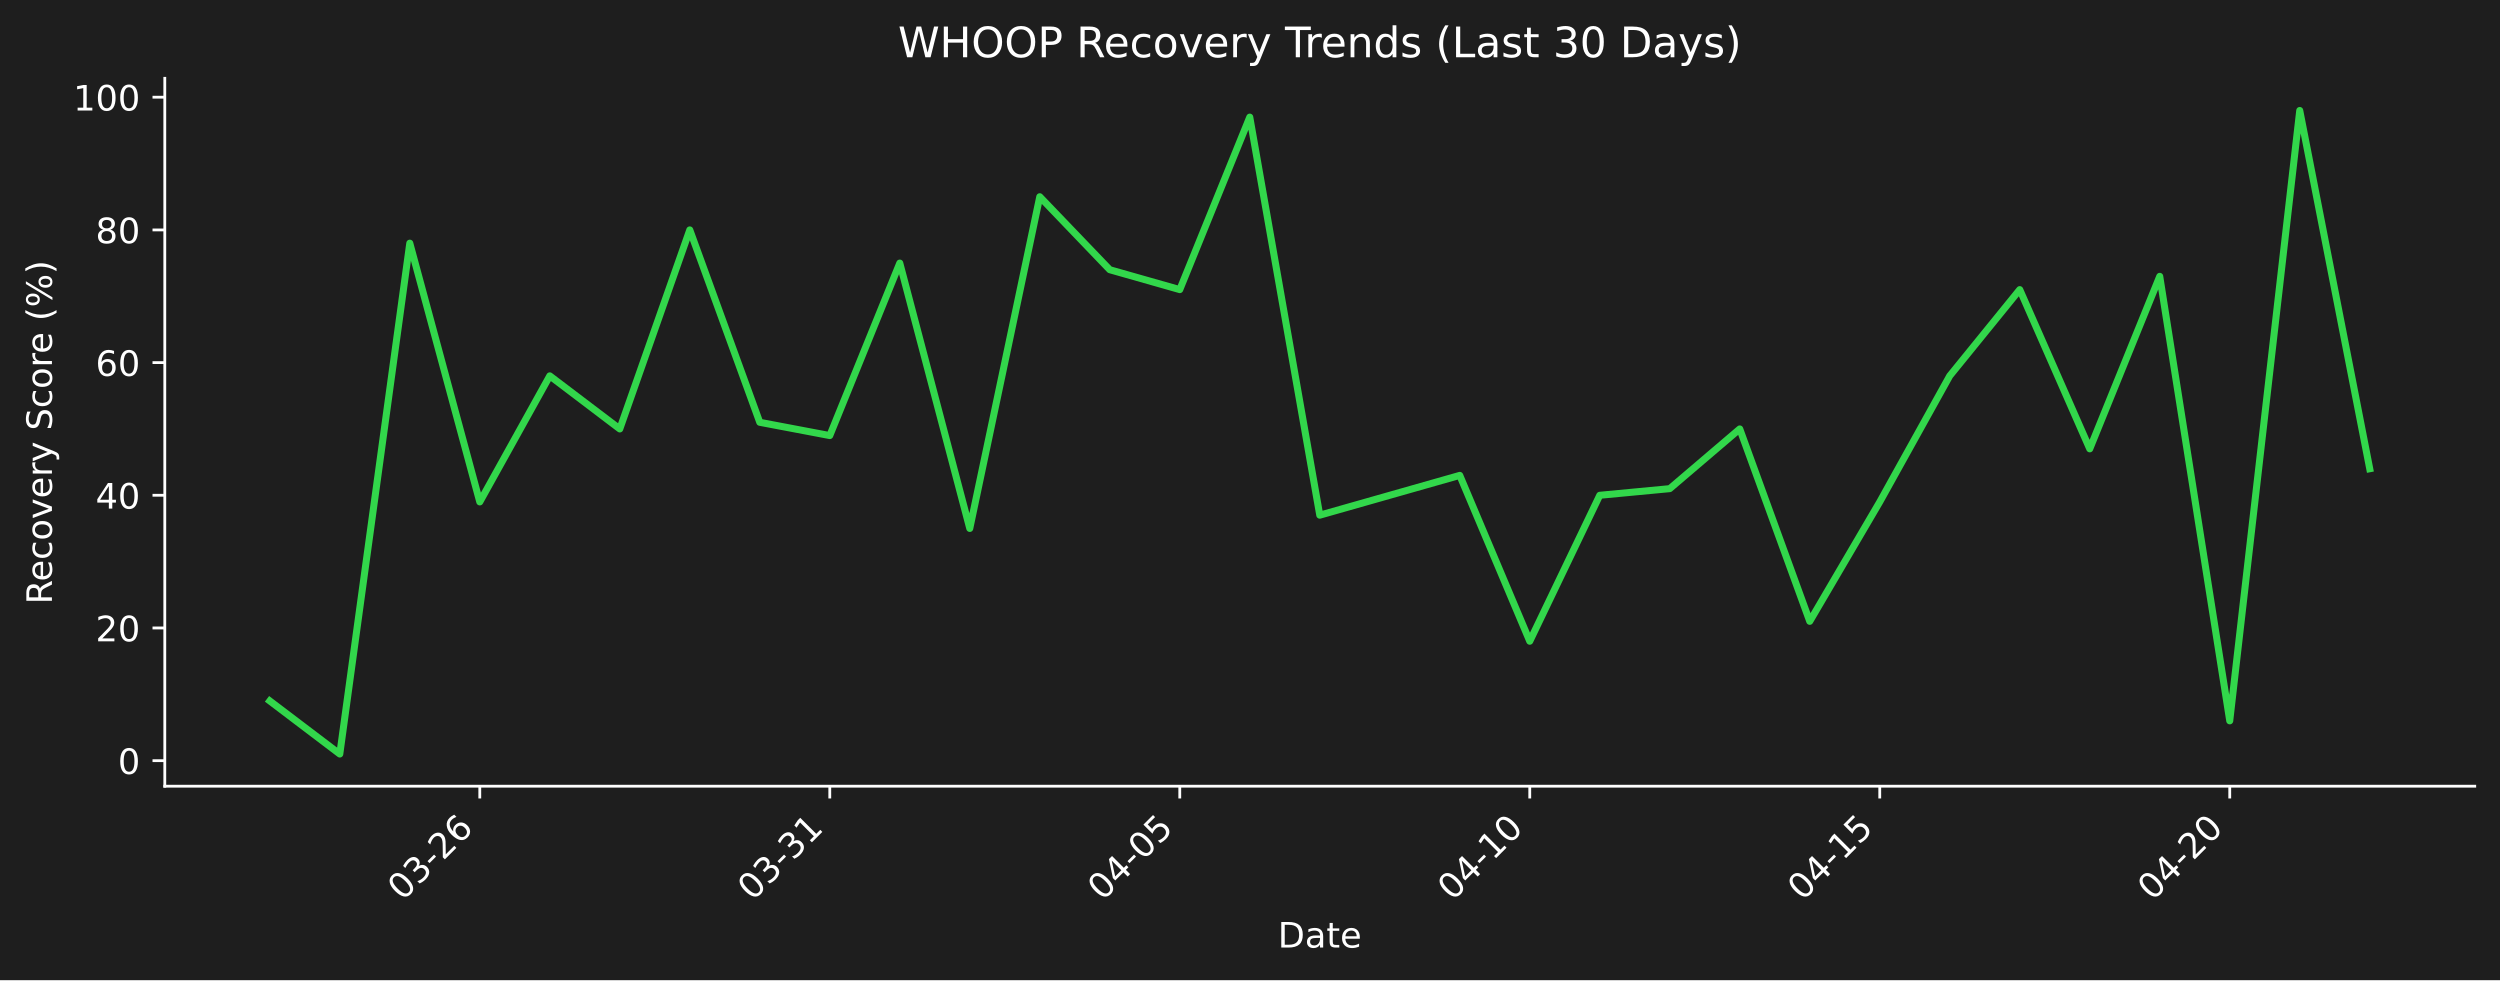
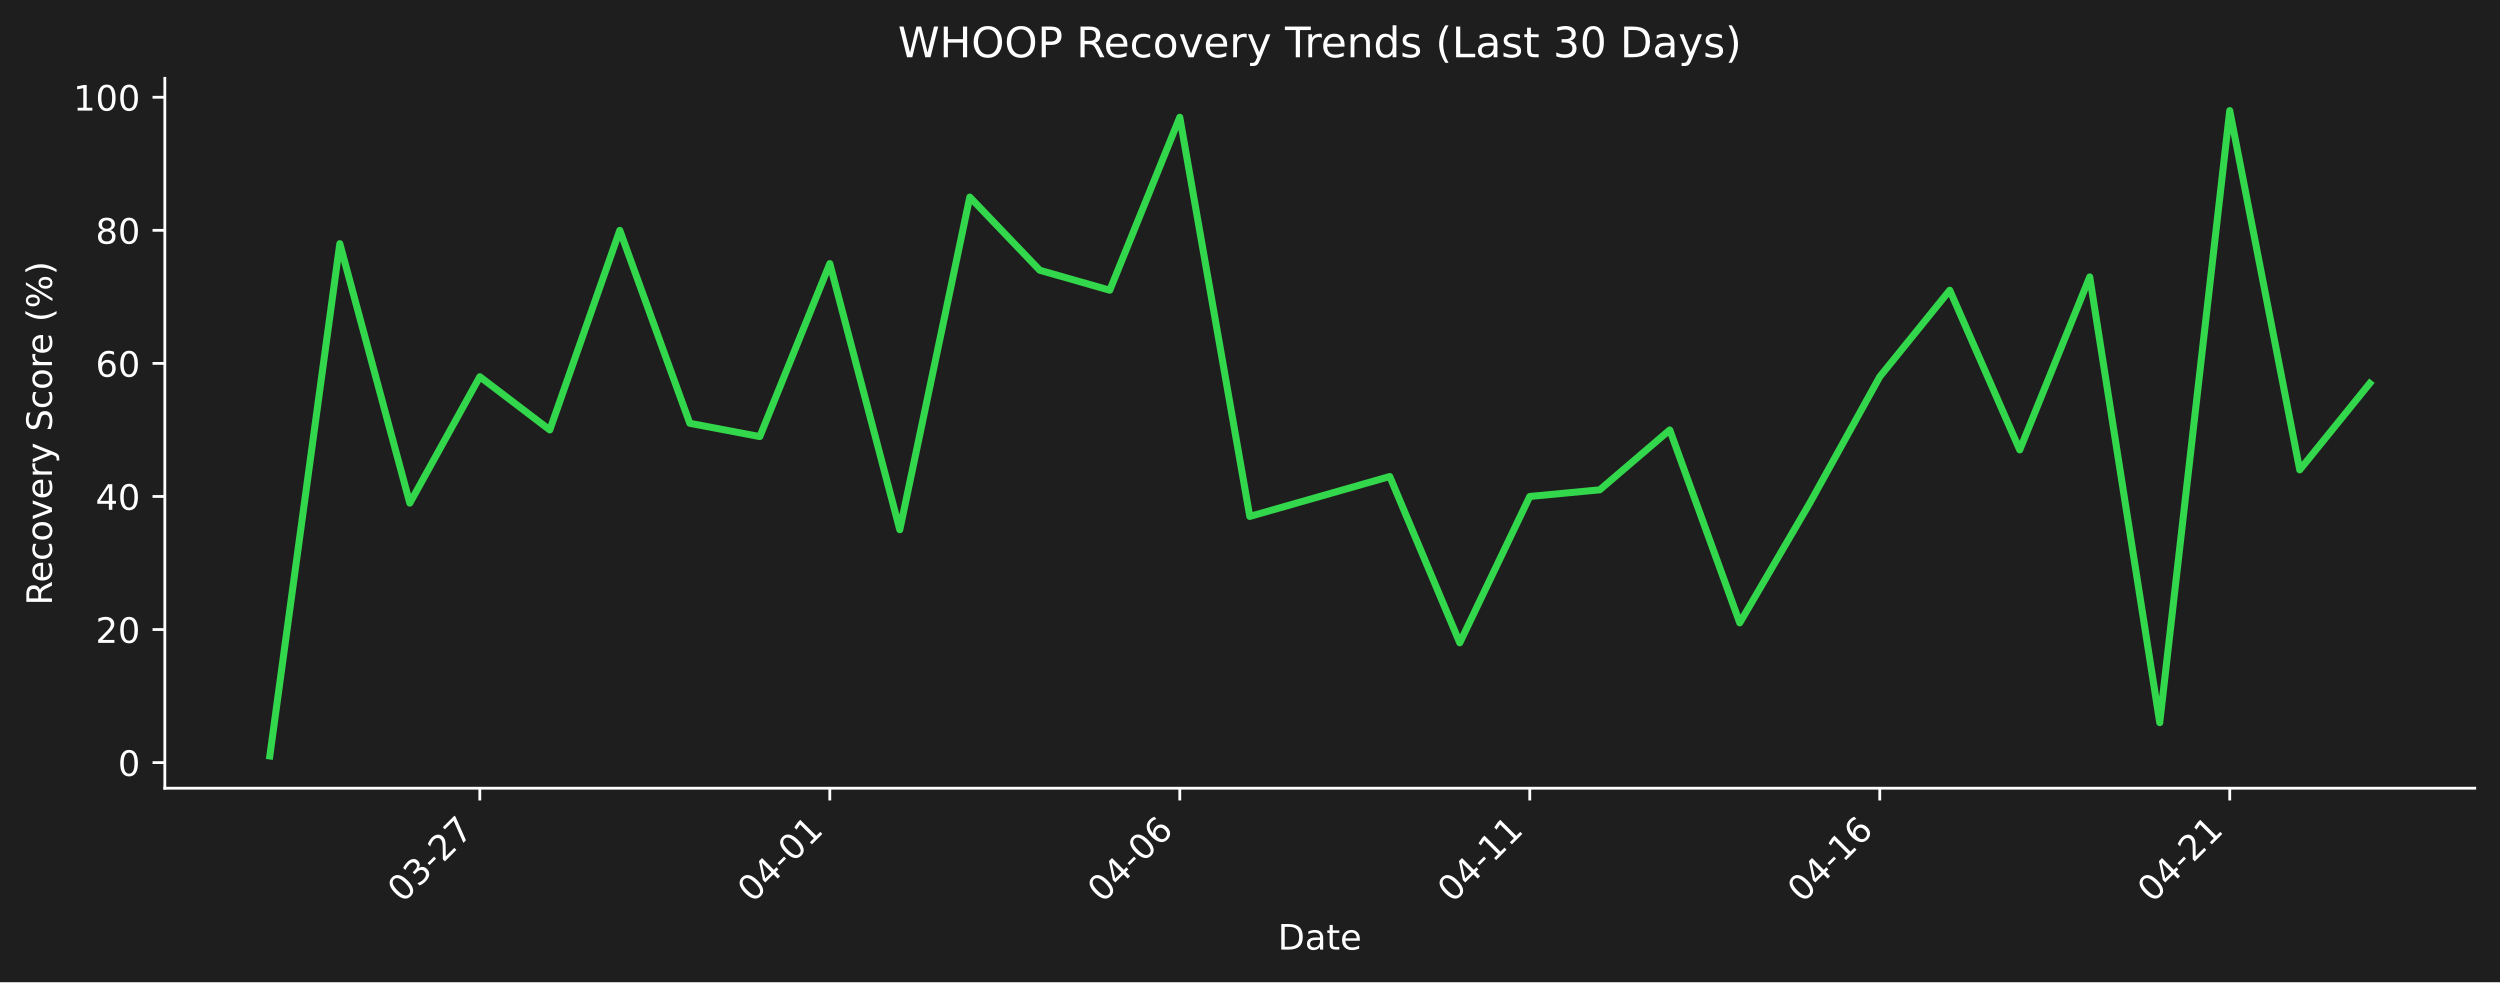
- <svg xmlns="http://www.w3.org/2000/svg" xmlns:xlink="http://www.w3.org/1999/xlink" width="712.496pt" height="279.334pt" viewBox="0 0 712.496 279.334" version="1.1">
+ <svg xmlns="http://www.w3.org/2000/svg" xmlns:xlink="http://www.w3.org/1999/xlink" width="712.361pt" height="279.863pt" viewBox="0 0 712.361 279.863" version="1.1">
  <defs>
    <style type="text/css">*{stroke-linejoin: round; stroke-linecap: butt}</style>
  </defs>
  <g id="figure_1">
    <g id="patch_1">
-       <path d="M 0 279.334  L 712.496 279.334  L 712.496 0  L 0 0  z " style="fill: #1e1e1e" />
+       <path d="M 0 279.863  L 712.361 279.863  L 712.361 0  L 0 0  z " style="fill: #1e1e1e" />
    </g>
    <g id="axes_1">
      <g id="patch_2">
-         <path d="M 46.966 224.066  L 705.296 224.066  L 705.296 22.318  L 46.966 22.318  L 46.966 224.066  z " style="fill: none" />
+         <path d="M 46.966 224.595  L 705.161 224.595  L 705.161 22.318  L 46.966 22.318  L 46.966 224.595  z " style="fill: none" />
      </g>
      <g id="matplotlib.axis_1">
        <g id="xtick_1">
          <g id="line2d_1">
            <defs>
-               <path id="mc38e2e38cf" d="M 0 0  L 0 3.5  " style="stroke: #ffffff; stroke-width: 0.8" />
+               <path id="mbd9b135aa7" d="M 0 0  L 0 3.5  " style="stroke: #ffffff; stroke-width: 0.8" />
            </defs>
            <g>
-               <use xlink:href="#mc38e2e38cf" x="136.738" y="224.066" style="fill: #ffffff; stroke: #ffffff; stroke-width: 0.8" />
+               <use xlink:href="#mbd9b135aa7" x="136.719" y="224.595" style="fill: #ffffff; stroke: #ffffff; stroke-width: 0.8" />
            </g>
          </g>
          <g id="text_1">
-             <g style="fill: #ffffff" transform="translate(114.7204 256.9857) rotate(-45) scale(0.1 -0.1)">
+             <g style="fill: #ffffff" transform="translate(114.702 257.5148) rotate(-45) scale(0.1 -0.1)">
              <defs>
                <path id="DejaVuSans-30" d="M 2034 4250  Q 1547 4250 1301 3770  Q 1056 3291 1056 2328  Q 1056 1369 1301 889  Q 1547 409 2034 409  Q 2525 409 2770 889  Q 3016 1369 3016 2328  Q 3016 3291 2770 3770  Q 2525 4250 2034 4250  z M 2034 4750  Q 2819 4750 3233 4129  Q 3647 3509 3647 2328  Q 3647 1150 3233 529  Q 2819 -91 2034 -91  Q 1250 -91 836 529  Q 422 1150 422 2328  Q 422 3509 836 4129  Q 1250 4750 2034 4750  z " transform="scale(0.015625)" />
                <path id="DejaVuSans-33" d="M 2597 2516  Q 3050 2419 3304 2112  Q 3559 1806 3559 1356  Q 3559 666 3084 287  Q 2609 -91 1734 -91  Q 1441 -91 1130 -33  Q 819 25 488 141  L 488 750  Q 750 597 1062 519  Q 1375 441 1716 441  Q 2309 441 2620 675  Q 2931 909 2931 1356  Q 2931 1769 2642 2001  Q 2353 2234 1838 2234  L 1294 2234  L 1294 2753  L 1863 2753  Q 2328 2753 2575 2939  Q 2822 3125 2822 3475  Q 2822 3834 2567 4026  Q 2313 4219 1838 4219  Q 1578 4219 1281 4162  Q 984 4106 628 3988  L 628 4550  Q 988 4650 1302 4700  Q 1616 4750 1894 4750  Q 2613 4750 3031 4423  Q 3450 4097 3450 3541  Q 3450 3153 3228 2886  Q 3006 2619 2597 2516  z " transform="scale(0.015625)" />
                <path id="DejaVuSans-2d" d="M 313 2009  L 1997 2009  L 1997 1497  L 313 1497  L 313 2009  z " transform="scale(0.015625)" />
                <path id="DejaVuSans-32" d="M 1228 531  L 3431 531  L 3431 0  L 469 0  L 469 531  Q 828 903 1448 1529  Q 2069 2156 2228 2338  Q 2531 2678 2651 2914  Q 2772 3150 2772 3378  Q 2772 3750 2511 3984  Q 2250 4219 1831 4219  Q 1534 4219 1204 4116  Q 875 4013 500 3803  L 500 4441  Q 881 4594 1212 4672  Q 1544 4750 1819 4750  Q 2544 4750 2975 4387  Q 3406 4025 3406 3419  Q 3406 3131 3298 2873  Q 3191 2616 2906 2266  Q 2828 2175 2409 1742  Q 1991 1309 1228 531  z " transform="scale(0.015625)" />
+                 <path id="DejaVuSans-37" d="M 525 4666  L 3525 4666  L 3525 4397  L 1831 0  L 1172 0  L 2766 4134  L 525 4134  L 525 4666  z " transform="scale(0.015625)" />
+               </defs>
+               <use xlink:href="#DejaVuSans-30" />
+               <use xlink:href="#DejaVuSans-33" transform="translate(63.62305 0)" />
+               <use xlink:href="#DejaVuSans-2d" transform="translate(127.2461 0)" />
+               <use xlink:href="#DejaVuSans-32" transform="translate(163.3301 0)" />
+               <use xlink:href="#DejaVuSans-37" transform="translate(226.9531 0)" />
+             </g>
+           </g>
+         </g>
+         <g id="xtick_2">
+           <g id="line2d_2">
+             <g>
+               <use xlink:href="#mbd9b135aa7" x="236.446" y="224.595" style="fill: #ffffff; stroke: #ffffff; stroke-width: 0.8" />
+             </g>
+           </g>
+           <g id="text_2">
+             <g style="fill: #ffffff" transform="translate(214.4285 257.5148) rotate(-45) scale(0.1 -0.1)">
+               <defs>
+                 <path id="DejaVuSans-34" d="M 2419 4116  L 825 1625  L 2419 1625  L 2419 4116  z M 2253 4666  L 3047 4666  L 3047 1625  L 3713 1625  L 3713 1100  L 3047 1100  L 3047 0  L 2419 0  L 2419 1100  L 313 1100  L 313 1709  L 2253 4666  z " transform="scale(0.015625)" />
+                 <path id="DejaVuSans-31" d="M 794 531  L 1825 531  L 1825 4091  L 703 3866  L 703 4441  L 1819 4666  L 2450 4666  L 2450 531  L 3481 531  L 3481 0  L 794 0  L 794 531  z " transform="scale(0.015625)" />
+               </defs>
+               <use xlink:href="#DejaVuSans-30" />
+               <use xlink:href="#DejaVuSans-34" transform="translate(63.62305 0)" />
+               <use xlink:href="#DejaVuSans-2d" transform="translate(127.2461 0)" />
+               <use xlink:href="#DejaVuSans-30" transform="translate(163.3301 0)" />
+               <use xlink:href="#DejaVuSans-31" transform="translate(226.9531 0)" />
+             </g>
+           </g>
+         </g>
+         <g id="xtick_3">
+           <g id="line2d_3">
+             <g>
+               <use xlink:href="#mbd9b135aa7" x="336.173" y="224.595" style="fill: #ffffff; stroke: #ffffff; stroke-width: 0.8" />
+             </g>
+           </g>
+           <g id="text_3">
+             <g style="fill: #ffffff" transform="translate(314.155 257.5148) rotate(-45) scale(0.1 -0.1)">
+               <defs>
                <path id="DejaVuSans-36" d="M 2113 2584  Q 1688 2584 1439 2293  Q 1191 2003 1191 1497  Q 1191 994 1439 701  Q 1688 409 2113 409  Q 2538 409 2786 701  Q 3034 994 3034 1497  Q 3034 2003 2786 2293  Q 2538 2584 2113 2584  z M 3366 4563  L 3366 3988  Q 3128 4100 2886 4159  Q 2644 4219 2406 4219  Q 1781 4219 1451 3797  Q 1122 3375 1075 2522  Q 1259 2794 1537 2939  Q 1816 3084 2150 3084  Q 2853 3084 3261 2657  Q 3669 2231 3669 1497  Q 3669 778 3244 343  Q 2819 -91 2113 -91  Q 1303 -91 875 529  Q 447 1150 447 2328  Q 447 3434 972 4092  Q 1497 4750 2381 4750  Q 2619 4750 2861 4703  Q 3103 4656 3366 4563  z " transform="scale(0.015625)" />
              </defs>
              <use xlink:href="#DejaVuSans-30" />
-               <use xlink:href="#DejaVuSans-33" transform="translate(63.62305 0)" />
-               <use xlink:href="#DejaVuSans-2d" transform="translate(127.2461 0)" />
-               <use xlink:href="#DejaVuSans-32" transform="translate(163.3301 0)" />
+               <use xlink:href="#DejaVuSans-34" transform="translate(63.62305 0)" />
+               <use xlink:href="#DejaVuSans-2d" transform="translate(127.2461 0)" />
+               <use xlink:href="#DejaVuSans-30" transform="translate(163.3301 0)" />
              <use xlink:href="#DejaVuSans-36" transform="translate(226.9531 0)" />
-             </g>
-           </g>
-         </g>
-         <g id="xtick_2">
-           <g id="line2d_2">
-             <g>
-               <use xlink:href="#mc38e2e38cf" x="236.485" y="224.066" style="fill: #ffffff; stroke: #ffffff; stroke-width: 0.8" />
-             </g>
-           </g>
-           <g id="text_2">
-             <g style="fill: #ffffff" transform="translate(214.4673 256.9857) rotate(-45) scale(0.1 -0.1)">
-               <defs>
-                 <path id="DejaVuSans-31" d="M 794 531  L 1825 531  L 1825 4091  L 703 3866  L 703 4441  L 1819 4666  L 2450 4666  L 2450 531  L 3481 531  L 3481 0  L 794 0  L 794 531  z " transform="scale(0.015625)" />
-               </defs>
-               <use xlink:href="#DejaVuSans-30" />
-               <use xlink:href="#DejaVuSans-33" transform="translate(63.62305 0)" />
-               <use xlink:href="#DejaVuSans-2d" transform="translate(127.2461 0)" />
-               <use xlink:href="#DejaVuSans-33" transform="translate(163.3301 0)" />
-               <use xlink:href="#DejaVuSans-31" transform="translate(226.9531 0)" />
-             </g>
-           </g>
-         </g>
-         <g id="xtick_3">
-           <g id="line2d_3">
-             <g>
-               <use xlink:href="#mc38e2e38cf" x="336.232" y="224.066" style="fill: #ffffff; stroke: #ffffff; stroke-width: 0.8" />
-             </g>
-           </g>
-           <g id="text_3">
-             <g style="fill: #ffffff" transform="translate(314.2143 256.9857) rotate(-45) scale(0.1 -0.1)">
-               <defs>
-                 <path id="DejaVuSans-34" d="M 2419 4116  L 825 1625  L 2419 1625  L 2419 4116  z M 2253 4666  L 3047 4666  L 3047 1625  L 3713 1625  L 3713 1100  L 3047 1100  L 3047 0  L 2419 0  L 2419 1100  L 313 1100  L 313 1709  L 2253 4666  z " transform="scale(0.015625)" />
-                 <path id="DejaVuSans-35" d="M 691 4666  L 3169 4666  L 3169 4134  L 1269 4134  L 1269 2991  Q 1406 3038 1543 3061  Q 1681 3084 1819 3084  Q 2600 3084 3056 2656  Q 3513 2228 3513 1497  Q 3513 744 3044 326  Q 2575 -91 1722 -91  Q 1428 -91 1123 -41  Q 819 9 494 109  L 494 744  Q 775 591 1075 516  Q 1375 441 1709 441  Q 2250 441 2565 725  Q 2881 1009 2881 1497  Q 2881 1984 2565 2268  Q 2250 2553 1709 2553  Q 1456 2553 1204 2497  Q 953 2441 691 2322  L 691 4666  z " transform="scale(0.015625)" />
-               </defs>
-               <use xlink:href="#DejaVuSans-30" />
-               <use xlink:href="#DejaVuSans-34" transform="translate(63.62305 0)" />
-               <use xlink:href="#DejaVuSans-2d" transform="translate(127.2461 0)" />
-               <use xlink:href="#DejaVuSans-30" transform="translate(163.3301 0)" />
-               <use xlink:href="#DejaVuSans-35" transform="translate(226.9531 0)" />
            </g>
          </g>
        </g>
        <g id="xtick_4">
          <g id="line2d_4">
            <g>
-               <use xlink:href="#mc38e2e38cf" x="435.979" y="224.066" style="fill: #ffffff; stroke: #ffffff; stroke-width: 0.8" />
+               <use xlink:href="#mbd9b135aa7" x="435.899" y="224.595" style="fill: #ffffff; stroke: #ffffff; stroke-width: 0.8" />
            </g>
          </g>
          <g id="text_4">
-             <g style="fill: #ffffff" transform="translate(413.9613 256.9857) rotate(-45) scale(0.1 -0.1)">
+             <g style="fill: #ffffff" transform="translate(413.8815 257.5148) rotate(-45) scale(0.1 -0.1)">
              <use xlink:href="#DejaVuSans-30" />
              <use xlink:href="#DejaVuSans-34" transform="translate(63.62305 0)" />
              <use xlink:href="#DejaVuSans-2d" transform="translate(127.2461 0)" />
              <use xlink:href="#DejaVuSans-31" transform="translate(163.3301 0)" />
-               <use xlink:href="#DejaVuSans-30" transform="translate(226.9531 0)" />
+               <use xlink:href="#DejaVuSans-31" transform="translate(226.9531 0)" />
            </g>
          </g>
        </g>
        <g id="xtick_5">
          <g id="line2d_5">
            <g>
-               <use xlink:href="#mc38e2e38cf" x="535.726" y="224.066" style="fill: #ffffff; stroke: #ffffff; stroke-width: 0.8" />
+               <use xlink:href="#mbd9b135aa7" x="535.626" y="224.595" style="fill: #ffffff; stroke: #ffffff; stroke-width: 0.8" />
            </g>
          </g>
          <g id="text_5">
-             <g style="fill: #ffffff" transform="translate(513.7082 256.9857) rotate(-45) scale(0.1 -0.1)">
+             <g style="fill: #ffffff" transform="translate(513.608 257.5148) rotate(-45) scale(0.1 -0.1)">
              <use xlink:href="#DejaVuSans-30" />
              <use xlink:href="#DejaVuSans-34" transform="translate(63.62305 0)" />
              <use xlink:href="#DejaVuSans-2d" transform="translate(127.2461 0)" />
              <use xlink:href="#DejaVuSans-31" transform="translate(163.3301 0)" />
-               <use xlink:href="#DejaVuSans-35" transform="translate(226.9531 0)" />
+               <use xlink:href="#DejaVuSans-36" transform="translate(226.9531 0)" />
            </g>
          </g>
        </g>
        <g id="xtick_6">
          <g id="line2d_6">
            <g>
-               <use xlink:href="#mc38e2e38cf" x="635.473" y="224.066" style="fill: #ffffff; stroke: #ffffff; stroke-width: 0.8" />
+               <use xlink:href="#mbd9b135aa7" x="635.352" y="224.595" style="fill: #ffffff; stroke: #ffffff; stroke-width: 0.8" />
            </g>
          </g>
          <g id="text_6">
-             <g style="fill: #ffffff" transform="translate(613.4552 256.9857) rotate(-45) scale(0.1 -0.1)">
+             <g style="fill: #ffffff" transform="translate(613.3345 257.5148) rotate(-45) scale(0.1 -0.1)">
              <use xlink:href="#DejaVuSans-30" />
              <use xlink:href="#DejaVuSans-34" transform="translate(63.62305 0)" />
              <use xlink:href="#DejaVuSans-2d" transform="translate(127.2461 0)" />
              <use xlink:href="#DejaVuSans-32" transform="translate(163.3301 0)" />
-               <use xlink:href="#DejaVuSans-30" transform="translate(226.9531 0)" />
+               <use xlink:href="#DejaVuSans-31" transform="translate(226.9531 0)" />
            </g>
          </g>
        </g>
        <g id="text_7">
-           <g style="fill: #ffffff" transform="translate(364.1798 270.0547) scale(0.1 -0.1)">
+           <g style="fill: #ffffff" transform="translate(364.1123 270.5838) scale(0.1 -0.1)">
            <defs>
              <path id="DejaVuSans-44" d="M 1259 4147  L 1259 519  L 2022 519  Q 2988 519 3436 956  Q 3884 1394 3884 2338  Q 3884 3275 3436 3711  Q 2988 4147 2022 4147  L 1259 4147  z M 628 4666  L 1925 4666  Q 3281 4666 3915 4102  Q 4550 3538 4550 2338  Q 4550 1131 3912 565  Q 3275 0 1925 0  L 628 0  L 628 4666  z " transform="scale(0.015625)" />
              <path id="DejaVuSans-61" d="M 2194 1759  Q 1497 1759 1228 1600  Q 959 1441 959 1056  Q 959 750 1161 570  Q 1363 391 1709 391  Q 2188 391 2477 730  Q 2766 1069 2766 1631  L 2766 1759  L 2194 1759  z M 3341 1997  L 3341 0  L 2766 0  L 2766 531  Q 2569 213 2275 61  Q 1981 -91 1556 -91  Q 1019 -91 701 211  Q 384 513 384 1019  Q 384 1609 779 1909  Q 1175 2209 1959 2209  L 2766 2209  L 2766 2266  Q 2766 2663 2505 2880  Q 2244 3097 1772 3097  Q 1472 3097 1187 3025  Q 903 2953 641 2809  L 641 3341  Q 956 3463 1253 3523  Q 1550 3584 1831 3584  Q 2591 3584 2966 3190  Q 3341 2797 3341 1997  z " transform="scale(0.015625)" />
              <path id="DejaVuSans-74" d="M 1172 4494  L 1172 3500  L 2356 3500  L 2356 3053  L 1172 3053  L 1172 1153  Q 1172 725 1289 603  Q 1406 481 1766 481  L 2356 481  L 2356 0  L 1766 0  Q 1100 0 847 248  Q 594 497 594 1153  L 594 3053  L 172 3053  L 172 3500  L 594 3500  L 594 4494  L 1172 4494  z " transform="scale(0.015625)" />
              <path id="DejaVuSans-65" d="M 3597 1894  L 3597 1613  L 953 1613  Q 991 1019 1311 708  Q 1631 397 2203 397  Q 2534 397 2845 478  Q 3156 559 3463 722  L 3463 178  Q 3153 47 2828 -22  Q 2503 -91 2169 -91  Q 1331 -91 842 396  Q 353 884 353 1716  Q 353 2575 817 3079  Q 1281 3584 2069 3584  Q 2775 3584 3186 3129  Q 3597 2675 3597 1894  z M 3022 2063  Q 3016 2534 2758 2815  Q 2500 3097 2075 3097  Q 1594 3097 1305 2825  Q 1016 2553 972 2059  L 3022 2063  z " transform="scale(0.015625)" />
            </defs>
            <use xlink:href="#DejaVuSans-44" />
            <use xlink:href="#DejaVuSans-61" transform="translate(77.00195 0)" />
            <use xlink:href="#DejaVuSans-74" transform="translate(138.2812 0)" />
            <use xlink:href="#DejaVuSans-65" transform="translate(177.4902 0)" />
          </g>
        </g>
      </g>
      <g id="matplotlib.axis_2">
        <g id="ytick_1">
          <g id="line2d_7">
            <defs>
-               <path id="m0c90b24b03" d="M 0 0  L -3.5 0  " style="stroke: #ffffff; stroke-width: 0.8" />
+               <path id="mfe068dbe08" d="M 0 0  L -3.5 0  " style="stroke: #ffffff; stroke-width: 0.8" />
            </defs>
            <g>
-               <use xlink:href="#m0c90b24b03" x="46.966" y="216.786" style="fill: #ffffff; stroke: #ffffff; stroke-width: 0.8" />
+               <use xlink:href="#mfe068dbe08" x="46.966" y="217.296" style="fill: #ffffff; stroke: #ffffff; stroke-width: 0.8" />
            </g>
          </g>
          <g id="text_8">
-             <g style="fill: #ffffff" transform="translate(33.60312 220.5855) scale(0.1 -0.1)">
+             <g style="fill: #ffffff" transform="translate(33.60312 221.0955) scale(0.1 -0.1)">
              <use xlink:href="#DejaVuSans-30" />
            </g>
          </g>
        </g>
        <g id="ytick_2">
          <g id="line2d_8">
            <g>
-               <use xlink:href="#m0c90b24b03" x="46.966" y="178.97" style="fill: #ffffff; stroke: #ffffff; stroke-width: 0.8" />
+               <use xlink:href="#mfe068dbe08" x="46.966" y="179.381" style="fill: #ffffff; stroke: #ffffff; stroke-width: 0.8" />
            </g>
          </g>
          <g id="text_9">
-             <g style="fill: #ffffff" transform="translate(27.24063 182.7696) scale(0.1 -0.1)">
+             <g style="fill: #ffffff" transform="translate(27.24063 183.1804) scale(0.1 -0.1)">
              <use xlink:href="#DejaVuSans-32" />
              <use xlink:href="#DejaVuSans-30" transform="translate(63.62305 0)" />
            </g>
          </g>
        </g>
        <g id="ytick_3">
          <g id="line2d_9">
            <g>
-               <use xlink:href="#m0c90b24b03" x="46.966" y="141.155" style="fill: #ffffff; stroke: #ffffff; stroke-width: 0.8" />
+               <use xlink:href="#mfe068dbe08" x="46.966" y="141.466" style="fill: #ffffff; stroke: #ffffff; stroke-width: 0.8" />
            </g>
          </g>
          <g id="text_10">
-             <g style="fill: #ffffff" transform="translate(27.24063 144.9537) scale(0.1 -0.1)">
+             <g style="fill: #ffffff" transform="translate(27.24063 145.2654) scale(0.1 -0.1)">
              <use xlink:href="#DejaVuSans-34" />
              <use xlink:href="#DejaVuSans-30" transform="translate(63.62305 0)" />
            </g>
          </g>
        </g>
        <g id="ytick_4">
          <g id="line2d_10">
            <g>
-               <use xlink:href="#m0c90b24b03" x="46.966" y="103.339" style="fill: #ffffff; stroke: #ffffff; stroke-width: 0.8" />
+               <use xlink:href="#mfe068dbe08" x="46.966" y="103.551" style="fill: #ffffff; stroke: #ffffff; stroke-width: 0.8" />
            </g>
          </g>
          <g id="text_11">
-             <g style="fill: #ffffff" transform="translate(27.24063 107.1379) scale(0.1 -0.1)">
+             <g style="fill: #ffffff" transform="translate(27.24063 107.3503) scale(0.1 -0.1)">
              <use xlink:href="#DejaVuSans-36" />
              <use xlink:href="#DejaVuSans-30" transform="translate(63.62305 0)" />
            </g>
          </g>
        </g>
        <g id="ytick_5">
          <g id="line2d_11">
            <g>
-               <use xlink:href="#m0c90b24b03" x="46.966" y="65.523" style="fill: #ffffff; stroke: #ffffff; stroke-width: 0.8" />
+               <use xlink:href="#mfe068dbe08" x="46.966" y="65.636" style="fill: #ffffff; stroke: #ffffff; stroke-width: 0.8" />
            </g>
          </g>
          <g id="text_12">
-             <g style="fill: #ffffff" transform="translate(27.24063 69.32198) scale(0.1 -0.1)">
+             <g style="fill: #ffffff" transform="translate(27.24063 69.43528) scale(0.1 -0.1)">
              <defs>
                <path id="DejaVuSans-38" d="M 2034 2216  Q 1584 2216 1326 1975  Q 1069 1734 1069 1313  Q 1069 891 1326 650  Q 1584 409 2034 409  Q 2484 409 2743 651  Q 3003 894 3003 1313  Q 3003 1734 2745 1975  Q 2488 2216 2034 2216  z M 1403 2484  Q 997 2584 770 2862  Q 544 3141 544 3541  Q 544 4100 942 4425  Q 1341 4750 2034 4750  Q 2731 4750 3128 4425  Q 3525 4100 3525 3541  Q 3525 3141 3298 2862  Q 3072 2584 2669 2484  Q 3125 2378 3379 2068  Q 3634 1759 3634 1313  Q 3634 634 3220 271  Q 2806 -91 2034 -91  Q 1263 -91 848 271  Q 434 634 434 1313  Q 434 1759 690 2068  Q 947 2378 1403 2484  z M 1172 3481  Q 1172 3119 1398 2916  Q 1625 2713 2034 2713  Q 2441 2713 2670 2916  Q 2900 3119 2900 3481  Q 2900 3844 2670 4047  Q 2441 4250 2034 4250  Q 1625 4250 1398 4047  Q 1172 3844 1172 3481  z " transform="scale(0.015625)" />
              </defs>
              <use xlink:href="#DejaVuSans-38" />
              <use xlink:href="#DejaVuSans-30" transform="translate(63.62305 0)" />
            </g>
          </g>
        </g>
        <g id="ytick_6">
          <g id="line2d_12">
            <g>
-               <use xlink:href="#m0c90b24b03" x="46.966" y="27.707" style="fill: #ffffff; stroke: #ffffff; stroke-width: 0.8" />
+               <use xlink:href="#mfe068dbe08" x="46.966" y="27.721" style="fill: #ffffff; stroke: #ffffff; stroke-width: 0.8" />
            </g>
          </g>
          <g id="text_13">
-             <g style="fill: #ffffff" transform="translate(20.87813 31.50611) scale(0.1 -0.1)">
+             <g style="fill: #ffffff" transform="translate(20.87813 31.52024) scale(0.1 -0.1)">
              <use xlink:href="#DejaVuSans-31" />
              <use xlink:href="#DejaVuSans-30" transform="translate(63.62305 0)" />
              <use xlink:href="#DejaVuSans-30" transform="translate(127.2461 0)" />
            </g>
          </g>
        </g>
        <g id="text_14">
-           <g style="fill: #ffffff" transform="translate(14.79844 172.2099) rotate(-90) scale(0.1 -0.1)">
+           <g style="fill: #ffffff" transform="translate(14.79844 172.4745) rotate(-90) scale(0.1 -0.1)">
            <defs>
              <path id="DejaVuSans-52" d="M 2841 2188  Q 3044 2119 3236 1894  Q 3428 1669 3622 1275  L 4263 0  L 3584 0  L 2988 1197  Q 2756 1666 2539 1819  Q 2322 1972 1947 1972  L 1259 1972  L 1259 0  L 628 0  L 628 4666  L 2053 4666  Q 2853 4666 3247 4331  Q 3641 3997 3641 3322  Q 3641 2881 3436 2590  Q 3231 2300 2841 2188  z M 1259 4147  L 1259 2491  L 2053 2491  Q 2509 2491 2742 2702  Q 2975 2913 2975 3322  Q 2975 3731 2742 3939  Q 2509 4147 2053 4147  L 1259 4147  z " transform="scale(0.015625)" />
              <path id="DejaVuSans-63" d="M 3122 3366  L 3122 2828  Q 2878 2963 2633 3030  Q 2388 3097 2138 3097  Q 1578 3097 1268 2742  Q 959 2388 959 1747  Q 959 1106 1268 751  Q 1578 397 2138 397  Q 2388 397 2633 464  Q 2878 531 3122 666  L 3122 134  Q 2881 22 2623 -34  Q 2366 -91 2075 -91  Q 1284 -91 818 406  Q 353 903 353 1747  Q 353 2603 823 3093  Q 1294 3584 2113 3584  Q 2378 3584 2631 3529  Q 2884 3475 3122 3366  z " transform="scale(0.015625)" />
              <path id="DejaVuSans-6f" d="M 1959 3097  Q 1497 3097 1228 2736  Q 959 2375 959 1747  Q 959 1119 1226 758  Q 1494 397 1959 397  Q 2419 397 2687 759  Q 2956 1122 2956 1747  Q 2956 2369 2687 2733  Q 2419 3097 1959 3097  z M 1959 3584  Q 2709 3584 3137 3096  Q 3566 2609 3566 1747  Q 3566 888 3137 398  Q 2709 -91 1959 -91  Q 1206 -91 779 398  Q 353 888 353 1747  Q 353 2609 779 3096  Q 1206 3584 1959 3584  z " transform="scale(0.015625)" />
              <path id="DejaVuSans-76" d="M 191 3500  L 800 3500  L 1894 563  L 2988 3500  L 3597 3500  L 2284 0  L 1503 0  L 191 3500  z " transform="scale(0.015625)" />
              <path id="DejaVuSans-72" d="M 2631 2963  Q 2534 3019 2420 3045  Q 2306 3072 2169 3072  Q 1681 3072 1420 2755  Q 1159 2438 1159 1844  L 1159 0  L 581 0  L 581 3500  L 1159 3500  L 1159 2956  Q 1341 3275 1631 3429  Q 1922 3584 2338 3584  Q 2397 3584 2469 3576  Q 2541 3569 2628 3553  L 2631 2963  z " transform="scale(0.015625)" />
              <path id="DejaVuSans-79" d="M 2059 -325  Q 1816 -950 1584 -1140  Q 1353 -1331 966 -1331  L 506 -1331  L 506 -850  L 844 -850  Q 1081 -850 1212 -737  Q 1344 -625 1503 -206  L 1606 56  L 191 3500  L 800 3500  L 1894 763  L 2988 3500  L 3597 3500  L 2059 -325  z " transform="scale(0.015625)" />
              <path id="DejaVuSans-20" transform="scale(0.015625)" />
              <path id="DejaVuSans-53" d="M 3425 4513  L 3425 3897  Q 3066 4069 2747 4153  Q 2428 4238 2131 4238  Q 1616 4238 1336 4038  Q 1056 3838 1056 3469  Q 1056 3159 1242 3001  Q 1428 2844 1947 2747  L 2328 2669  Q 3034 2534 3370 2195  Q 3706 1856 3706 1288  Q 3706 609 3251 259  Q 2797 -91 1919 -91  Q 1588 -91 1214 -16  Q 841 59 441 206  L 441 856  Q 825 641 1194 531  Q 1563 422 1919 422  Q 2459 422 2753 634  Q 3047 847 3047 1241  Q 3047 1584 2836 1778  Q 2625 1972 2144 2069  L 1759 2144  Q 1053 2284 737 2584  Q 422 2884 422 3419  Q 422 4038 858 4394  Q 1294 4750 2059 4750  Q 2388 4750 2728 4690  Q 3069 4631 3425 4513  z " transform="scale(0.015625)" />
              <path id="DejaVuSans-28" d="M 1984 4856  Q 1566 4138 1362 3434  Q 1159 2731 1159 2009  Q 1159 1288 1364 580  Q 1569 -128 1984 -844  L 1484 -844  Q 1016 -109 783 600  Q 550 1309 550 2009  Q 550 2706 781 3412  Q 1013 4119 1484 4856  L 1984 4856  z " transform="scale(0.015625)" />
              <path id="DejaVuSans-25" d="M 4653 2053  Q 4381 2053 4226 1822  Q 4072 1591 4072 1178  Q 4072 772 4226 539  Q 4381 306 4653 306  Q 4919 306 5073 539  Q 5228 772 5228 1178  Q 5228 1588 5073 1820  Q 4919 2053 4653 2053  z M 4653 2450  Q 5147 2450 5437 2106  Q 5728 1763 5728 1178  Q 5728 594 5436 251  Q 5144 -91 4653 -91  Q 4153 -91 3862 251  Q 3572 594 3572 1178  Q 3572 1766 3864 2108  Q 4156 2450 4653 2450  z M 1428 4353  Q 1159 4353 1004 4120  Q 850 3888 850 3481  Q 850 3069 1003 2837  Q 1156 2606 1428 2606  Q 1700 2606 1854 2837  Q 2009 3069 2009 3481  Q 2009 3884 1853 4118  Q 1697 4353 1428 4353  z M 4250 4750  L 4750 4750  L 1831 -91  L 1331 -91  L 4250 4750  z M 1428 4750  Q 1922 4750 2215 4408  Q 2509 4066 2509 3481  Q 2509 2891 2217 2550  Q 1925 2209 1428 2209  Q 931 2209 642 2551  Q 353 2894 353 3481  Q 353 4063 643 4406  Q 934 4750 1428 4750  z " transform="scale(0.015625)" />
              <path id="DejaVuSans-29" d="M 513 4856  L 1013 4856  Q 1481 4119 1714 3412  Q 1947 2706 1947 2009  Q 1947 1309 1714 600  Q 1481 -109 1013 -844  L 513 -844  Q 928 -128 1133 580  Q 1338 1288 1338 2009  Q 1338 2731 1133 3434  Q 928 4138 513 4856  z " transform="scale(0.015625)" />
            </defs>
            <use xlink:href="#DejaVuSans-52" />
            <use xlink:href="#DejaVuSans-65" transform="translate(64.98242 0)" />
            <use xlink:href="#DejaVuSans-63" transform="translate(126.5059 0)" />
            <use xlink:href="#DejaVuSans-6f" transform="translate(181.4863 0)" />
            <use xlink:href="#DejaVuSans-76" transform="translate(242.668 0)" />
            <use xlink:href="#DejaVuSans-65" transform="translate(301.8477 0)" />
            <use xlink:href="#DejaVuSans-72" transform="translate(363.3711 0)" />
            <use xlink:href="#DejaVuSans-79" transform="translate(404.4844 0)" />
            <use xlink:href="#DejaVuSans-20" transform="translate(463.6641 0)" />
            <use xlink:href="#DejaVuSans-53" transform="translate(495.4512 0)" />
            <use xlink:href="#DejaVuSans-63" transform="translate(558.9277 0)" />
            <use xlink:href="#DejaVuSans-6f" transform="translate(613.9082 0)" />
            <use xlink:href="#DejaVuSans-72" transform="translate(675.0898 0)" />
            <use xlink:href="#DejaVuSans-65" transform="translate(713.9531 0)" />
            <use xlink:href="#DejaVuSans-20" transform="translate(775.4766 0)" />
            <use xlink:href="#DejaVuSans-28" transform="translate(807.2637 0)" />
            <use xlink:href="#DejaVuSans-25" transform="translate(846.2773 0)" />
            <use xlink:href="#DejaVuSans-29" transform="translate(941.2969 0)" />
          </g>
        </g>
      </g>
      <g id="line2d_13">
-         <path d="M 76.89 199.769  L 96.839 214.895  L 116.789 69.304  L 136.738 143.045  L 156.687 107.12  L 176.637 122.247  L 196.586 65.523  L 216.535 120.356  L 236.485 124.137  L 256.434 74.977  L 276.384 150.608  L 296.333 56.069  L 316.282 76.868  L 336.232 82.54  L 356.181 33.379  L 376.131 146.827  L 396.08 141.155  L 416.029 135.482  L 435.979 182.752  L 455.928 141.155  L 475.878 139.264  L 495.827 122.247  L 515.776 177.08  L 535.726 143.045  L 555.675 107.12  L 575.625 82.54  L 595.574 127.919  L 615.523 78.758  L 635.473 205.441  L 655.422 31.488  L 675.372 133.591  " clip-path="url(#pa873a11218)" style="fill: none; stroke: #32d74b; stroke-width: 2; stroke-linecap: square" />
+         <path d="M 76.884 215.4  L 96.829 69.428  L 116.774 143.362  L 136.719 107.343  L 156.665 122.509  L 176.61 65.636  L 196.555 120.613  L 216.501 124.404  L 236.446 75.115  L 256.391 150.945  L 276.337 56.157  L 296.282 77.011  L 316.227 82.698  L 336.173 33.408  L 356.118 147.153  L 376.063 141.466  L 396.008 135.779  L 415.954 183.173  L 435.899 141.466  L 455.844 139.57  L 475.79 122.509  L 495.735 177.485  L 515.68 143.362  L 535.626 107.343  L 555.571 82.698  L 575.516 128.196  L 595.461 78.906  L 615.407 205.922  L 635.352 31.513  L 655.297 133.883  L 675.243 109.238  " clip-path="url(#pfe857f7d05)" style="fill: none; stroke: #32d74b; stroke-width: 2; stroke-linecap: square" />
      </g>
      <g id="patch_3">
-         <path d="M 46.966 224.066  L 46.966 22.318  " style="fill: none; stroke: #ffffff; stroke-width: 0.8; stroke-linejoin: miter; stroke-linecap: square" />
+         <path d="M 46.966 224.595  L 46.966 22.318  " style="fill: none; stroke: #ffffff; stroke-width: 0.8; stroke-linejoin: miter; stroke-linecap: square" />
      </g>
      <g id="patch_4">
-         <path d="M 46.966 224.066  L 705.296 224.066  " style="fill: none; stroke: #ffffff; stroke-width: 0.8; stroke-linejoin: miter; stroke-linecap: square" />
+         <path d="M 46.966 224.595  L 705.161 224.595  " style="fill: none; stroke: #ffffff; stroke-width: 0.8; stroke-linejoin: miter; stroke-linecap: square" />
      </g>
      <g id="text_15">
-         <g style="fill: #ffffff" transform="translate(255.9366 16.31812) scale(0.12 -0.12)">
+         <g style="fill: #ffffff" transform="translate(255.8691 16.31812) scale(0.12 -0.12)">
          <defs>
            <path id="DejaVuSans-57" d="M 213 4666  L 850 4666  L 1831 722  L 2809 4666  L 3519 4666  L 4500 722  L 5478 4666  L 6119 4666  L 4947 0  L 4153 0  L 3169 4050  L 2175 0  L 1381 0  L 213 4666  z " transform="scale(0.015625)" />
            <path id="DejaVuSans-48" d="M 628 4666  L 1259 4666  L 1259 2753  L 3553 2753  L 3553 4666  L 4184 4666  L 4184 0  L 3553 0  L 3553 2222  L 1259 2222  L 1259 0  L 628 0  L 628 4666  z " transform="scale(0.015625)" />
            <path id="DejaVuSans-4f" d="M 2522 4238  Q 1834 4238 1429 3725  Q 1025 3213 1025 2328  Q 1025 1447 1429 934  Q 1834 422 2522 422  Q 3209 422 3611 934  Q 4013 1447 4013 2328  Q 4013 3213 3611 3725  Q 3209 4238 2522 4238  z M 2522 4750  Q 3503 4750 4090 4092  Q 4678 3434 4678 2328  Q 4678 1225 4090 567  Q 3503 -91 2522 -91  Q 1538 -91 948 565  Q 359 1222 359 2328  Q 359 3434 948 4092  Q 1538 4750 2522 4750  z " transform="scale(0.015625)" />
            <path id="DejaVuSans-50" d="M 1259 4147  L 1259 2394  L 2053 2394  Q 2494 2394 2734 2622  Q 2975 2850 2975 3272  Q 2975 3691 2734 3919  Q 2494 4147 2053 4147  L 1259 4147  z M 628 4666  L 2053 4666  Q 2838 4666 3239 4311  Q 3641 3956 3641 3272  Q 3641 2581 3239 2228  Q 2838 1875 2053 1875  L 1259 1875  L 1259 0  L 628 0  L 628 4666  z " transform="scale(0.015625)" />
            <path id="DejaVuSans-54" d="M -19 4666  L 3928 4666  L 3928 4134  L 2272 4134  L 2272 0  L 1638 0  L 1638 4134  L -19 4134  L -19 4666  z " transform="scale(0.015625)" />
            <path id="DejaVuSans-6e" d="M 3513 2113  L 3513 0  L 2938 0  L 2938 2094  Q 2938 2591 2744 2837  Q 2550 3084 2163 3084  Q 1697 3084 1428 2787  Q 1159 2491 1159 1978  L 1159 0  L 581 0  L 581 3500  L 1159 3500  L 1159 2956  Q 1366 3272 1645 3428  Q 1925 3584 2291 3584  Q 2894 3584 3203 3211  Q 3513 2838 3513 2113  z " transform="scale(0.015625)" />
            <path id="DejaVuSans-64" d="M 2906 2969  L 2906 4863  L 3481 4863  L 3481 0  L 2906 0  L 2906 525  Q 2725 213 2448 61  Q 2172 -91 1784 -91  Q 1150 -91 751 415  Q 353 922 353 1747  Q 353 2572 751 3078  Q 1150 3584 1784 3584  Q 2172 3584 2448 3432  Q 2725 3281 2906 2969  z M 947 1747  Q 947 1113 1208 752  Q 1469 391 1925 391  Q 2381 391 2643 752  Q 2906 1113 2906 1747  Q 2906 2381 2643 2742  Q 2381 3103 1925 3103  Q 1469 3103 1208 2742  Q 947 2381 947 1747  z " transform="scale(0.015625)" />
            <path id="DejaVuSans-73" d="M 2834 3397  L 2834 2853  Q 2591 2978 2328 3040  Q 2066 3103 1784 3103  Q 1356 3103 1142 2972  Q 928 2841 928 2578  Q 928 2378 1081 2264  Q 1234 2150 1697 2047  L 1894 2003  Q 2506 1872 2764 1633  Q 3022 1394 3022 966  Q 3022 478 2636 193  Q 2250 -91 1575 -91  Q 1294 -91 989 -36  Q 684 19 347 128  L 347 722  Q 666 556 975 473  Q 1284 391 1588 391  Q 1994 391 2212 530  Q 2431 669 2431 922  Q 2431 1156 2273 1281  Q 2116 1406 1581 1522  L 1381 1569  Q 847 1681 609 1914  Q 372 2147 372 2553  Q 372 3047 722 3315  Q 1072 3584 1716 3584  Q 2034 3584 2315 3537  Q 2597 3491 2834 3397  z " transform="scale(0.015625)" />
            <path id="DejaVuSans-4c" d="M 628 4666  L 1259 4666  L 1259 531  L 3531 531  L 3531 0  L 628 0  L 628 4666  z " transform="scale(0.015625)" />
          </defs>
          <use xlink:href="#DejaVuSans-57" />
          <use xlink:href="#DejaVuSans-48" transform="translate(98.87695 0)" />
          <use xlink:href="#DejaVuSans-4f" transform="translate(174.0723 0)" />
          <use xlink:href="#DejaVuSans-4f" transform="translate(252.7832 0)" />
          <use xlink:href="#DejaVuSans-50" transform="translate(331.4941 0)" />
          <use xlink:href="#DejaVuSans-20" transform="translate(391.7969 0)" />
          <use xlink:href="#DejaVuSans-52" transform="translate(423.584 0)" />
          <use xlink:href="#DejaVuSans-65" transform="translate(488.5664 0)" />
          <use xlink:href="#DejaVuSans-63" transform="translate(550.0898 0)" />
          <use xlink:href="#DejaVuSans-6f" transform="translate(605.0703 0)" />
          <use xlink:href="#DejaVuSans-76" transform="translate(666.252 0)" />
          <use xlink:href="#DejaVuSans-65" transform="translate(725.4316 0)" />
          <use xlink:href="#DejaVuSans-72" transform="translate(786.9551 0)" />
          <use xlink:href="#DejaVuSans-79" transform="translate(828.0684 0)" />
          <use xlink:href="#DejaVuSans-20" transform="translate(887.248 0)" />
          <use xlink:href="#DejaVuSans-54" transform="translate(919.0352 0)" />
          <use xlink:href="#DejaVuSans-72" transform="translate(965.3691 0)" />
          <use xlink:href="#DejaVuSans-65" transform="translate(1004.232 0)" />
          <use xlink:href="#DejaVuSans-6e" transform="translate(1065.756 0)" />
          <use xlink:href="#DejaVuSans-64" transform="translate(1129.135 0)" />
          <use xlink:href="#DejaVuSans-73" transform="translate(1192.611 0)" />
          <use xlink:href="#DejaVuSans-20" transform="translate(1244.711 0)" />
          <use xlink:href="#DejaVuSans-28" transform="translate(1276.498 0)" />
          <use xlink:href="#DejaVuSans-4c" transform="translate(1315.512 0)" />
          <use xlink:href="#DejaVuSans-61" transform="translate(1371.225 0)" />
          <use xlink:href="#DejaVuSans-73" transform="translate(1432.504 0)" />
          <use xlink:href="#DejaVuSans-74" transform="translate(1484.604 0)" />
          <use xlink:href="#DejaVuSans-20" transform="translate(1523.812 0)" />
          <use xlink:href="#DejaVuSans-33" transform="translate(1555.6 0)" />
          <use xlink:href="#DejaVuSans-30" transform="translate(1619.223 0)" />
          <use xlink:href="#DejaVuSans-20" transform="translate(1682.846 0)" />
          <use xlink:href="#DejaVuSans-44" transform="translate(1714.633 0)" />
          <use xlink:href="#DejaVuSans-61" transform="translate(1791.635 0)" />
          <use xlink:href="#DejaVuSans-79" transform="translate(1852.914 0)" />
          <use xlink:href="#DejaVuSans-73" transform="translate(1912.094 0)" />
          <use xlink:href="#DejaVuSans-29" transform="translate(1964.193 0)" />
        </g>
      </g>
    </g>
  </g>
  <defs>
-     <clipPath id="pa873a11218">
-       <rect x="46.966" y="22.318" width="658.33" height="201.748" />
+     <clipPath id="pfe857f7d05">
+       <rect x="46.966" y="22.318" width="658.195" height="202.277" />
    </clipPath>
  </defs>
</svg>
